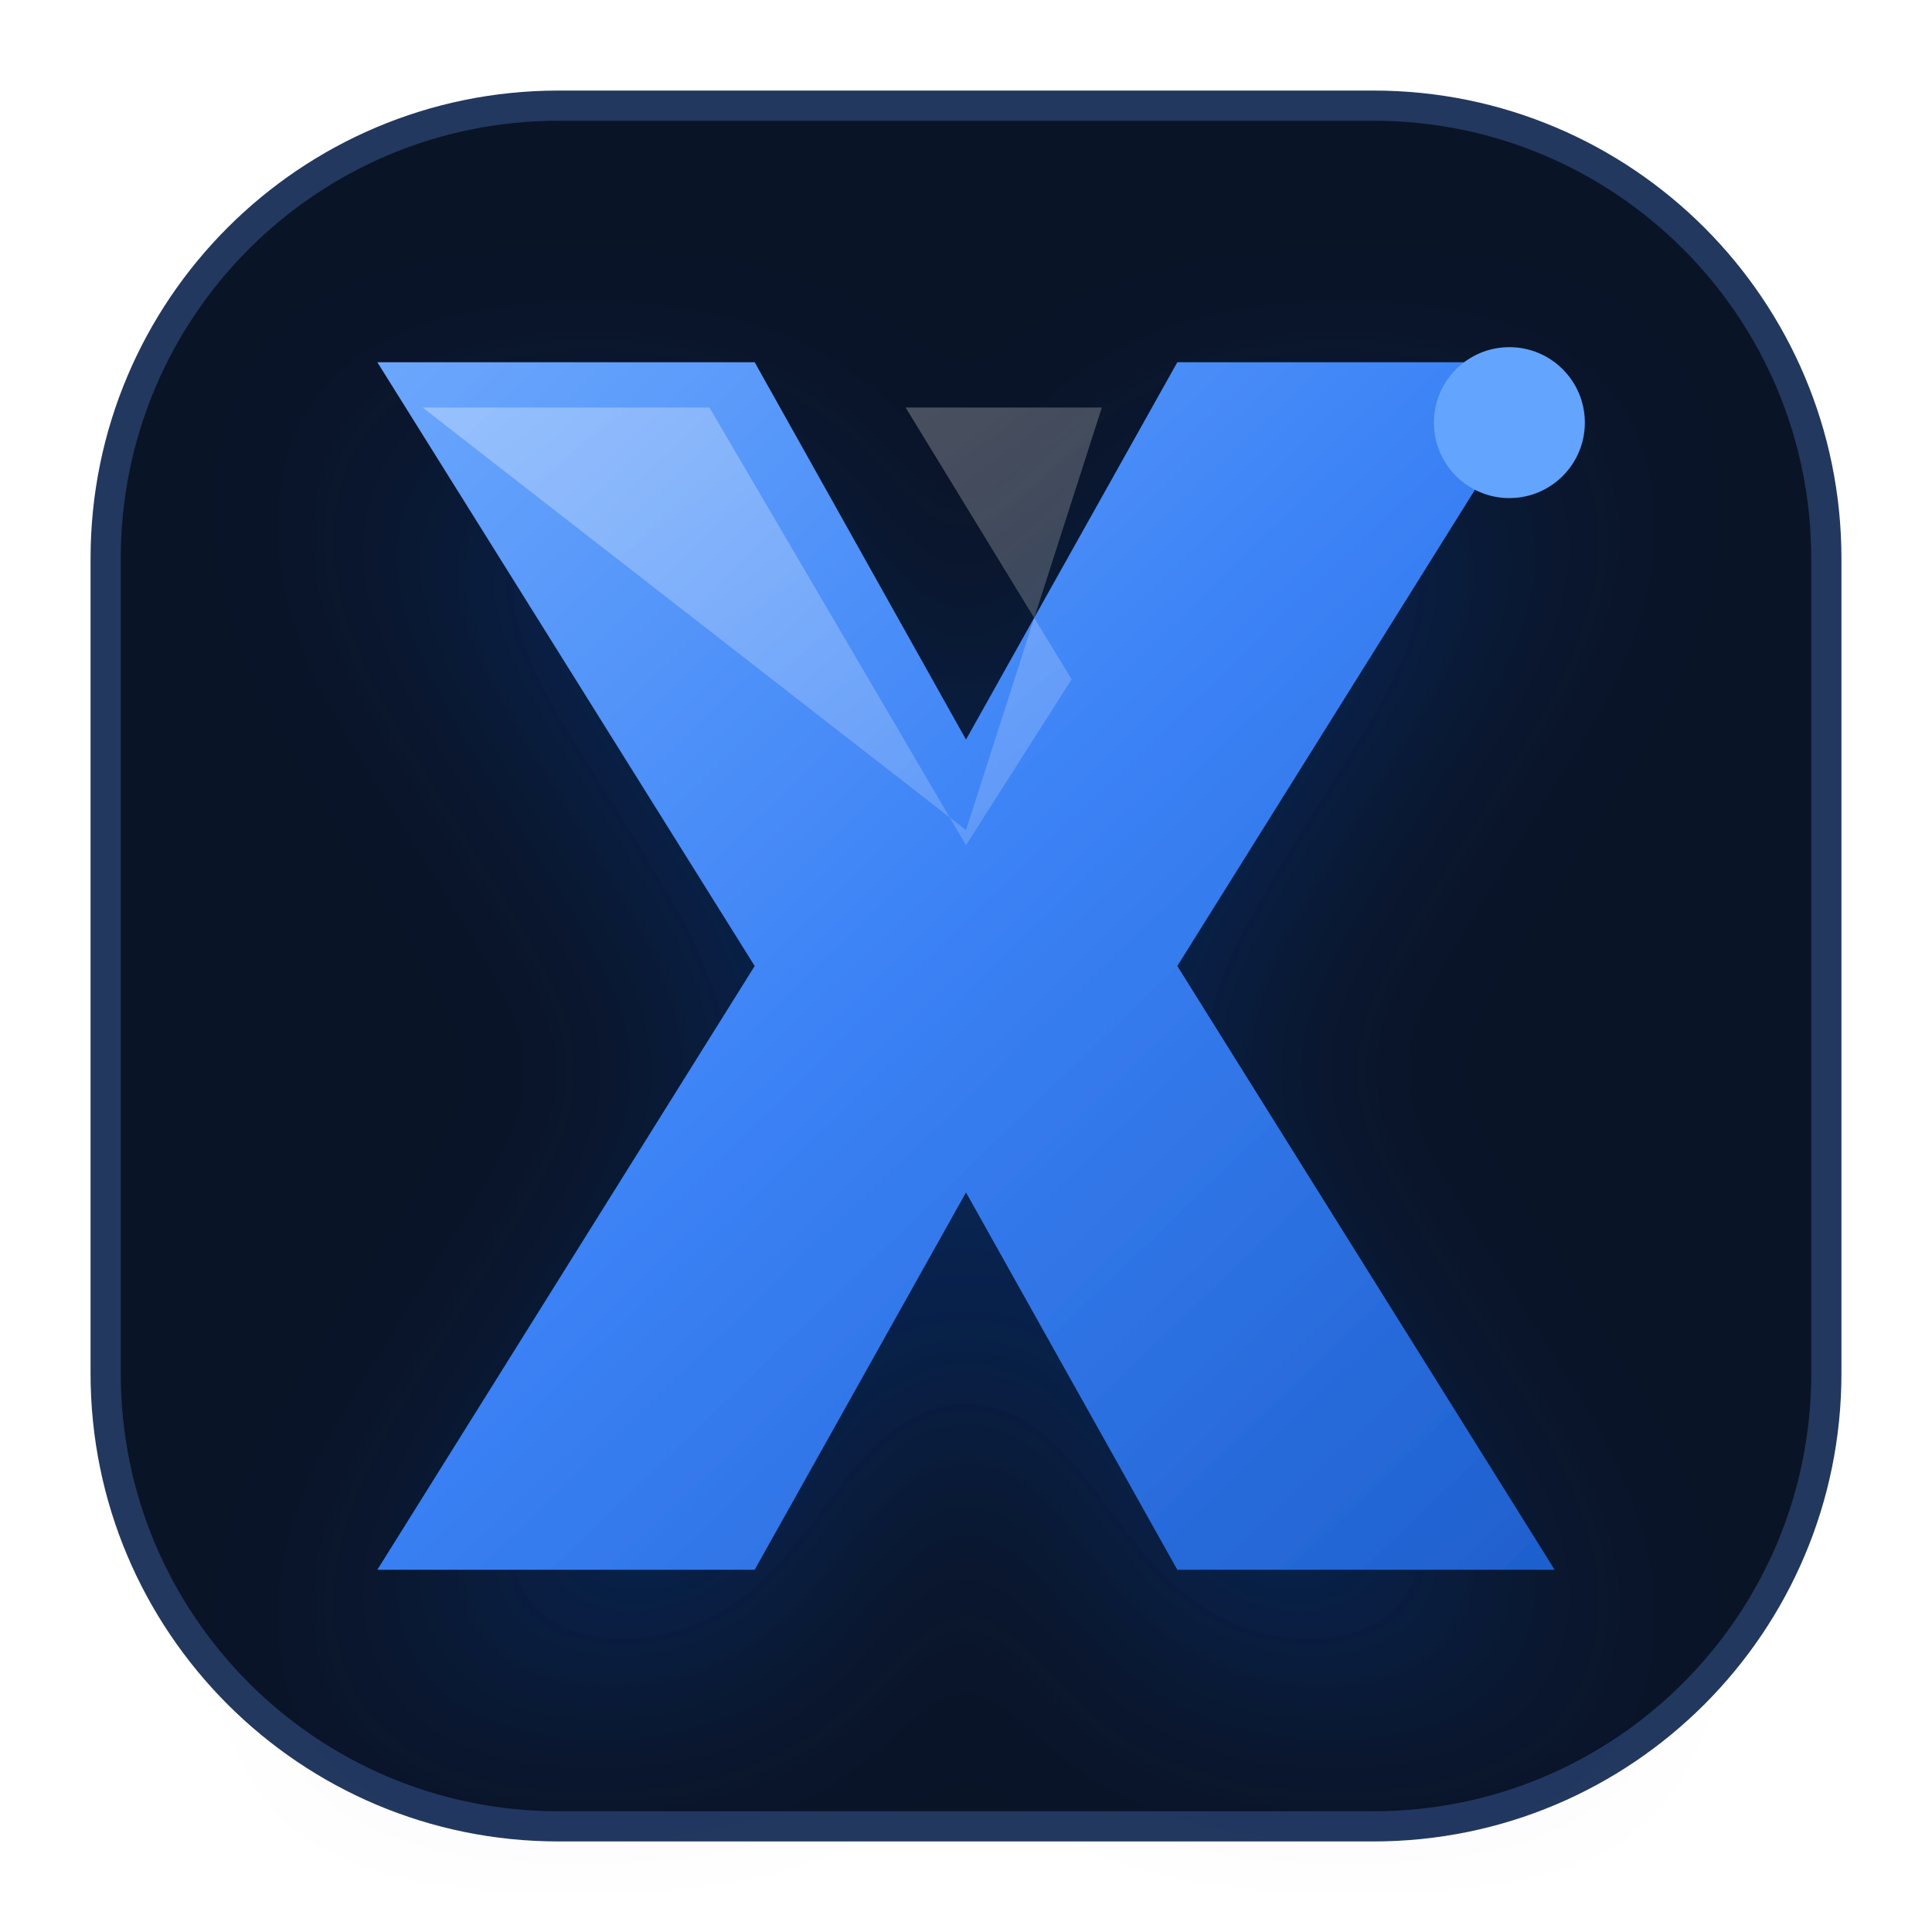
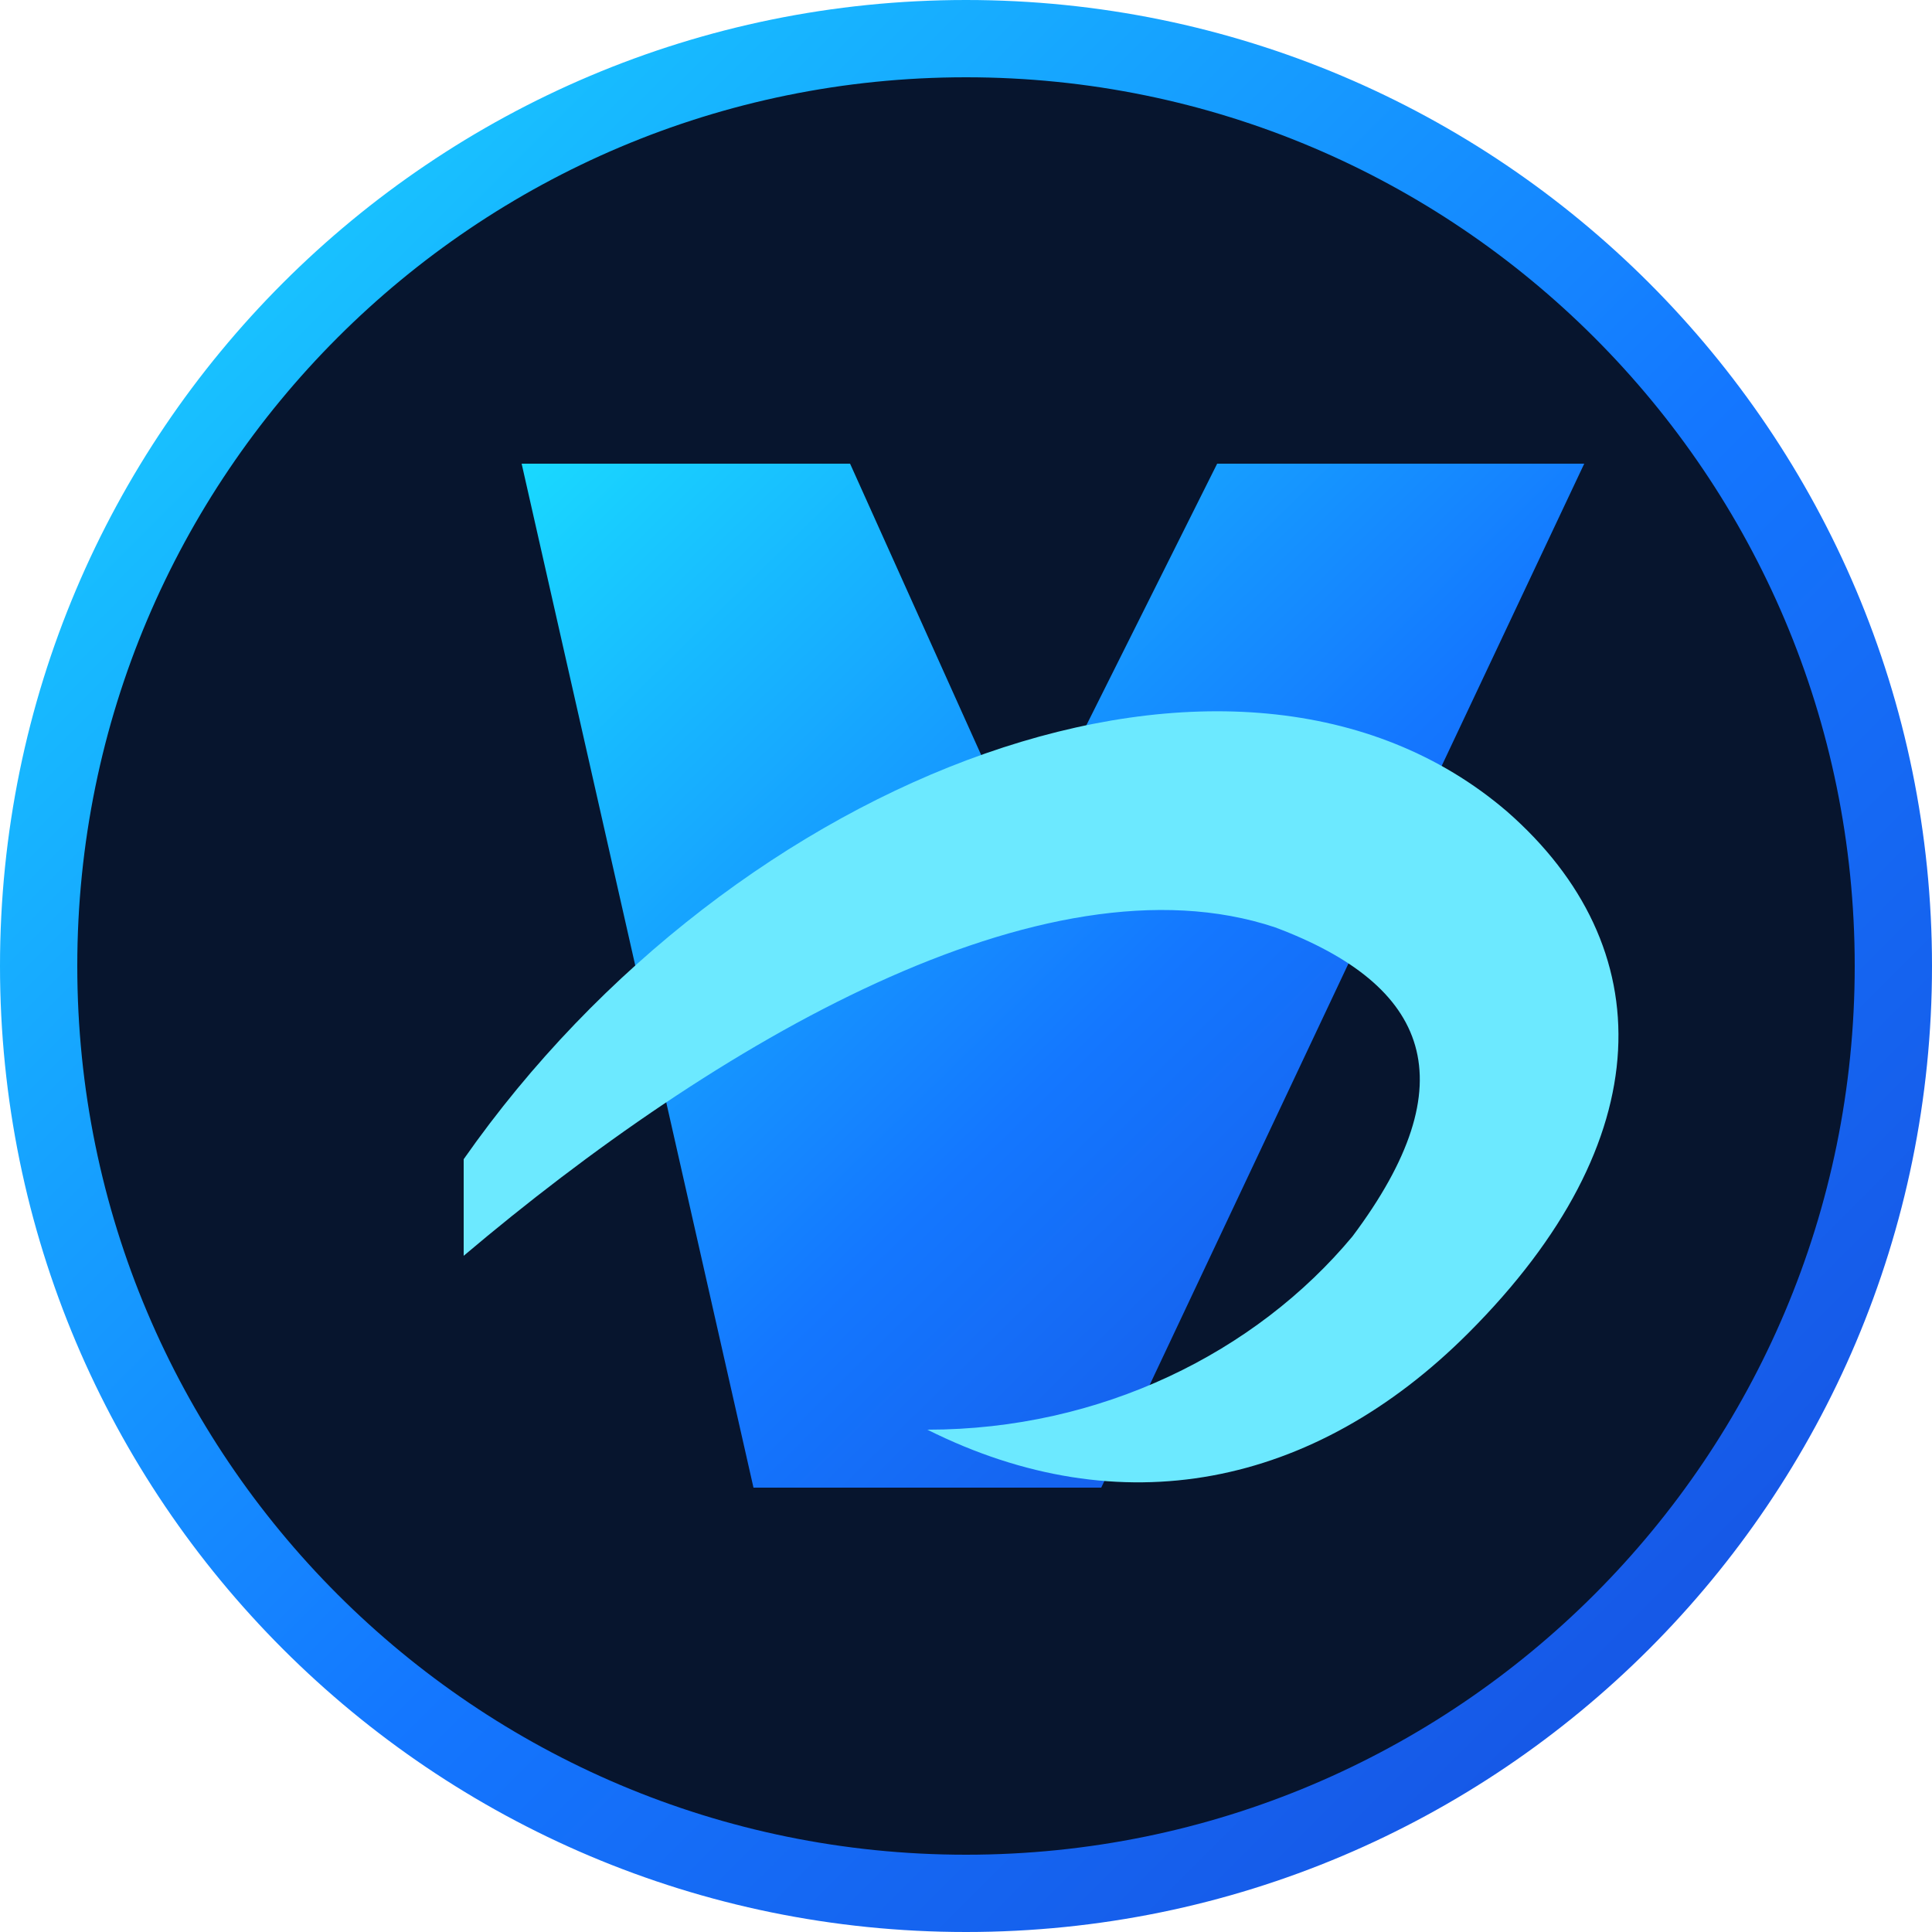
- <svg xmlns="http://www.w3.org/2000/svg" viewBox="0 0 128 128" role="img" aria-label="Xfinder logo">
+ <svg xmlns="http://www.w3.org/2000/svg" viewBox="0 0 100 100">
  <defs>
-     <linearGradient id="xg" x1="12" y1="10" x2="116" y2="118" gradientUnits="userSpaceOnUse">
-       <stop stop-color="#7DB4FF" />
-       <stop offset=".48" stop-color="#3B82F6" />
-       <stop offset="1" stop-color="#1554C0" />
+     <linearGradient id="b" x1="0" x2="1" y1="0" y2="1">
+       <stop stop-color="#19d9ff" />
+       <stop offset=".55" stop-color="#1477ff" />
+       <stop offset="1" stop-color="#174bdc" />
    </linearGradient>
-     <linearGradient id="shine" x1="28" y1="18" x2="92" y2="105" gradientUnits="userSpaceOnUse">
-       <stop stop-color="#FFFFFF" stop-opacity=".62" />
-       <stop offset="1" stop-color="#FFFFFF" stop-opacity="0" />
-     </linearGradient>
-     <filter id="shadow" x="-30%" y="-30%" width="160%" height="160%">
-       <feDropShadow dx="0" dy="7" stdDeviation="7" flood-color="#0B5DE7" flood-opacity=".22" />
-     </filter>
  </defs>
-   <rect x="7" y="7" width="114" height="114" rx="30" fill="#0A1427" stroke="#22385E" stroke-width="2" />
-   <path filter="url(#shadow)" fill="url(#xg)" d="M25 24h25l14 25 14-25h25L78 64l25 40H78L64 79l-14 25H25l25-40z" />
-   <path fill="url(#shine)" d="M28 27h19l17 29 7-11-11-18h13L64 55z" opacity=".55" />
-   <circle cx="100" cy="28" r="5" fill="#63A4FF" />
+   <circle cx="50" cy="50" r="48" fill="#07152e" stroke="url(#b)" stroke-width="4" />
+   <path d="M27 24h17l9 20 10-20h19L57 77H39z" fill="url(#b)" />
+   <path d="M24 60c14-20 40-30 54-18 8 7 8 17-2 27-8 8-18 10-28 5 9 0 17-4 22-10 6-8 4-13-4-16-12-4-29 6-42 17z" fill="#6ce9ff" />
</svg>
